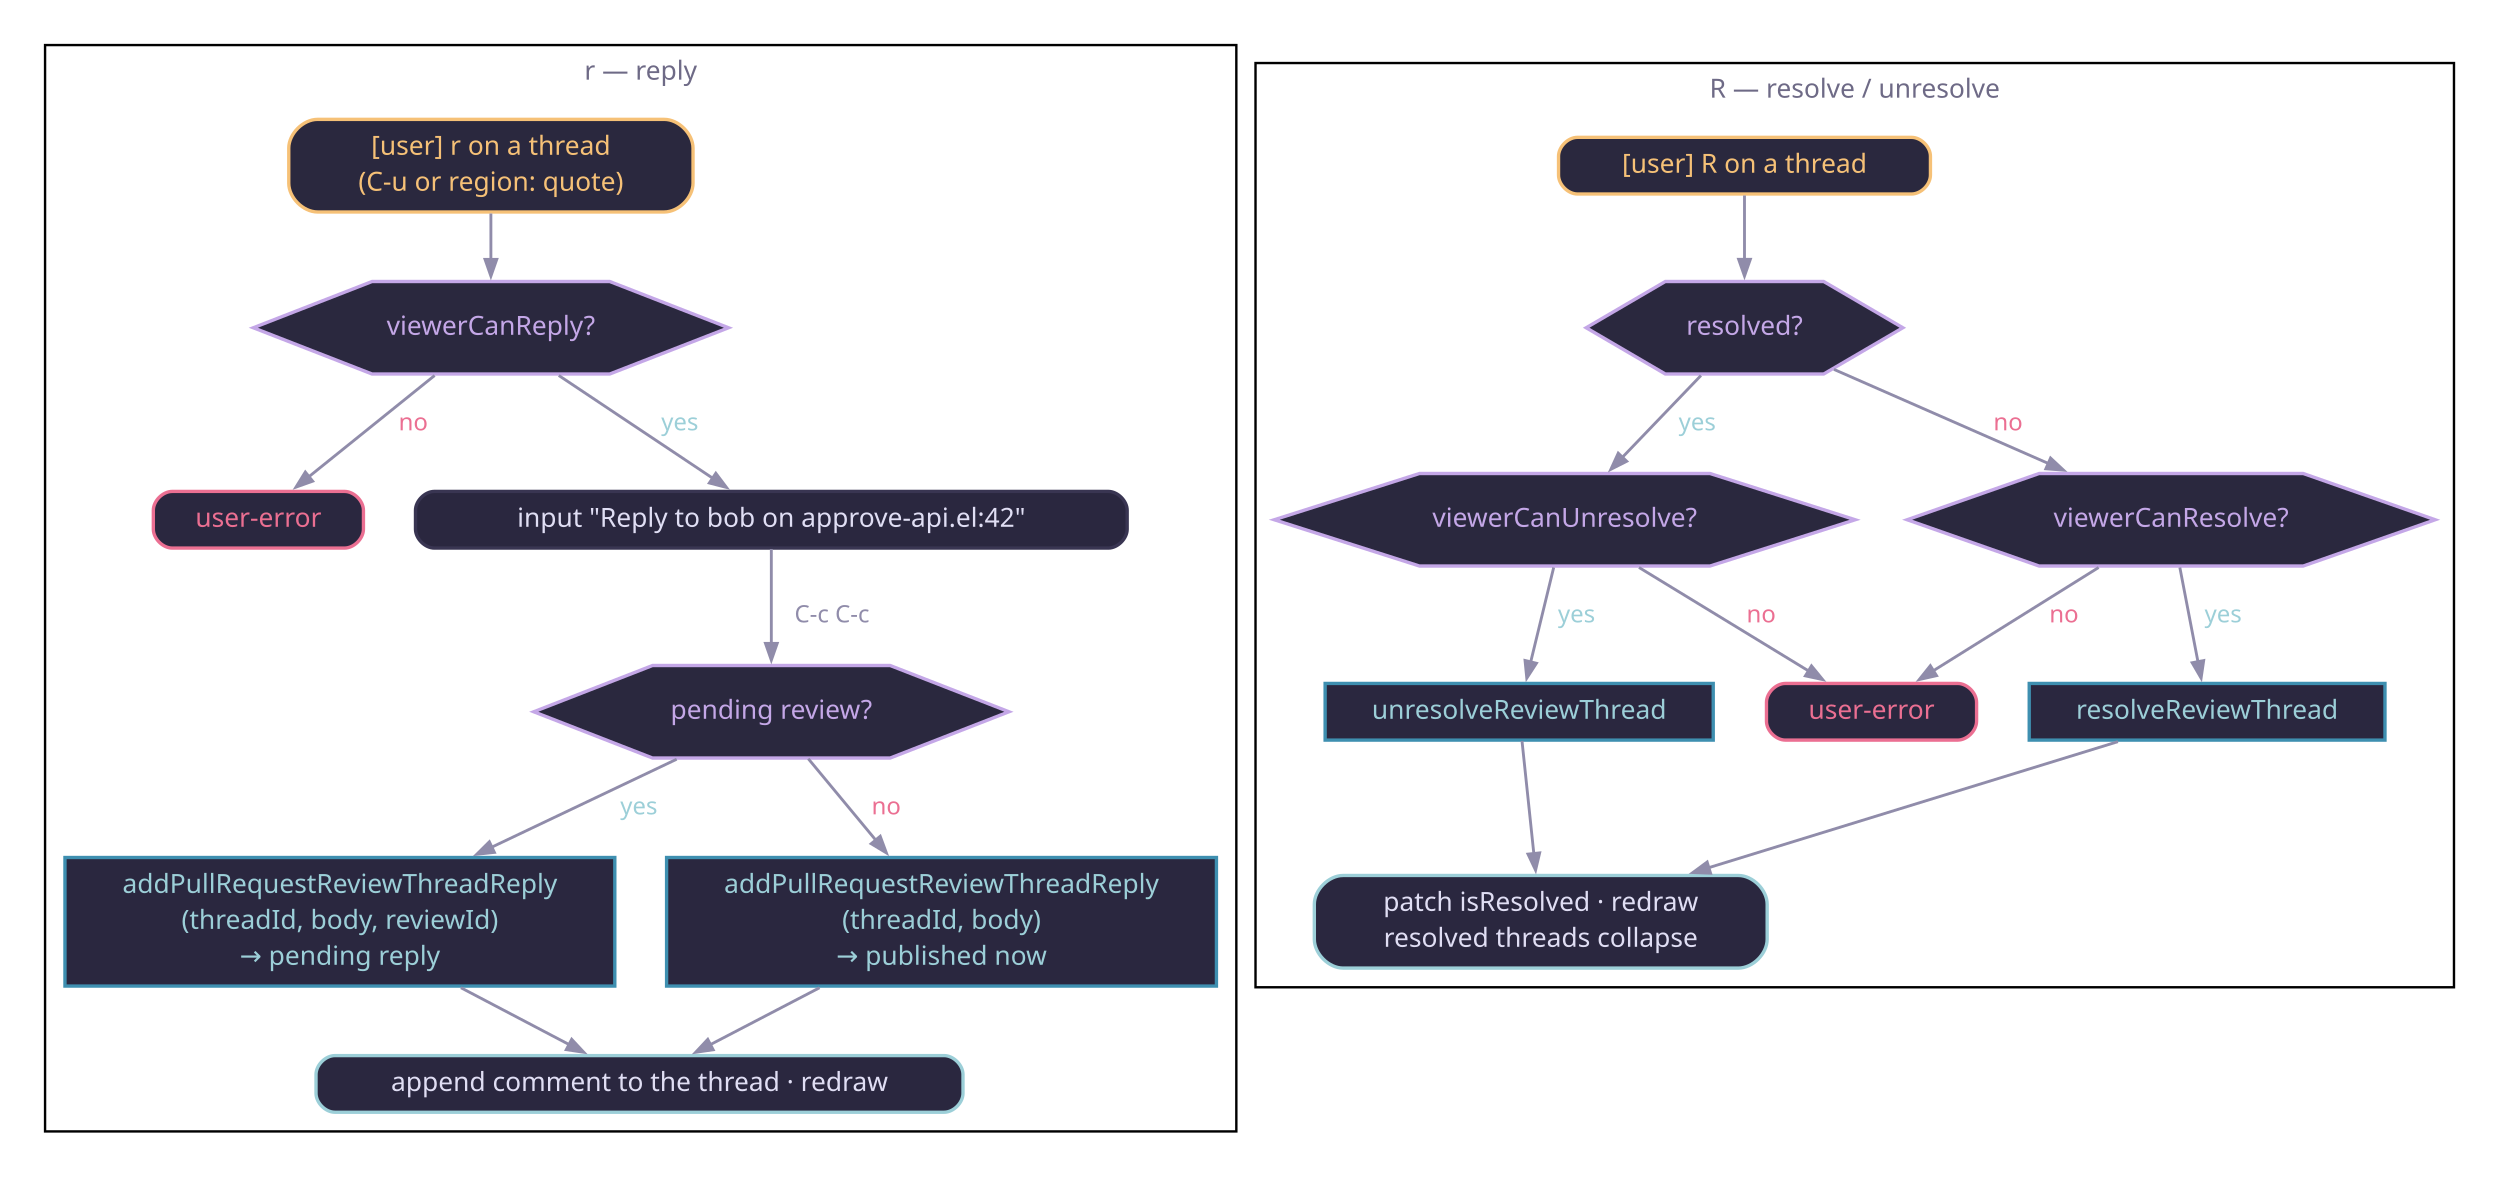
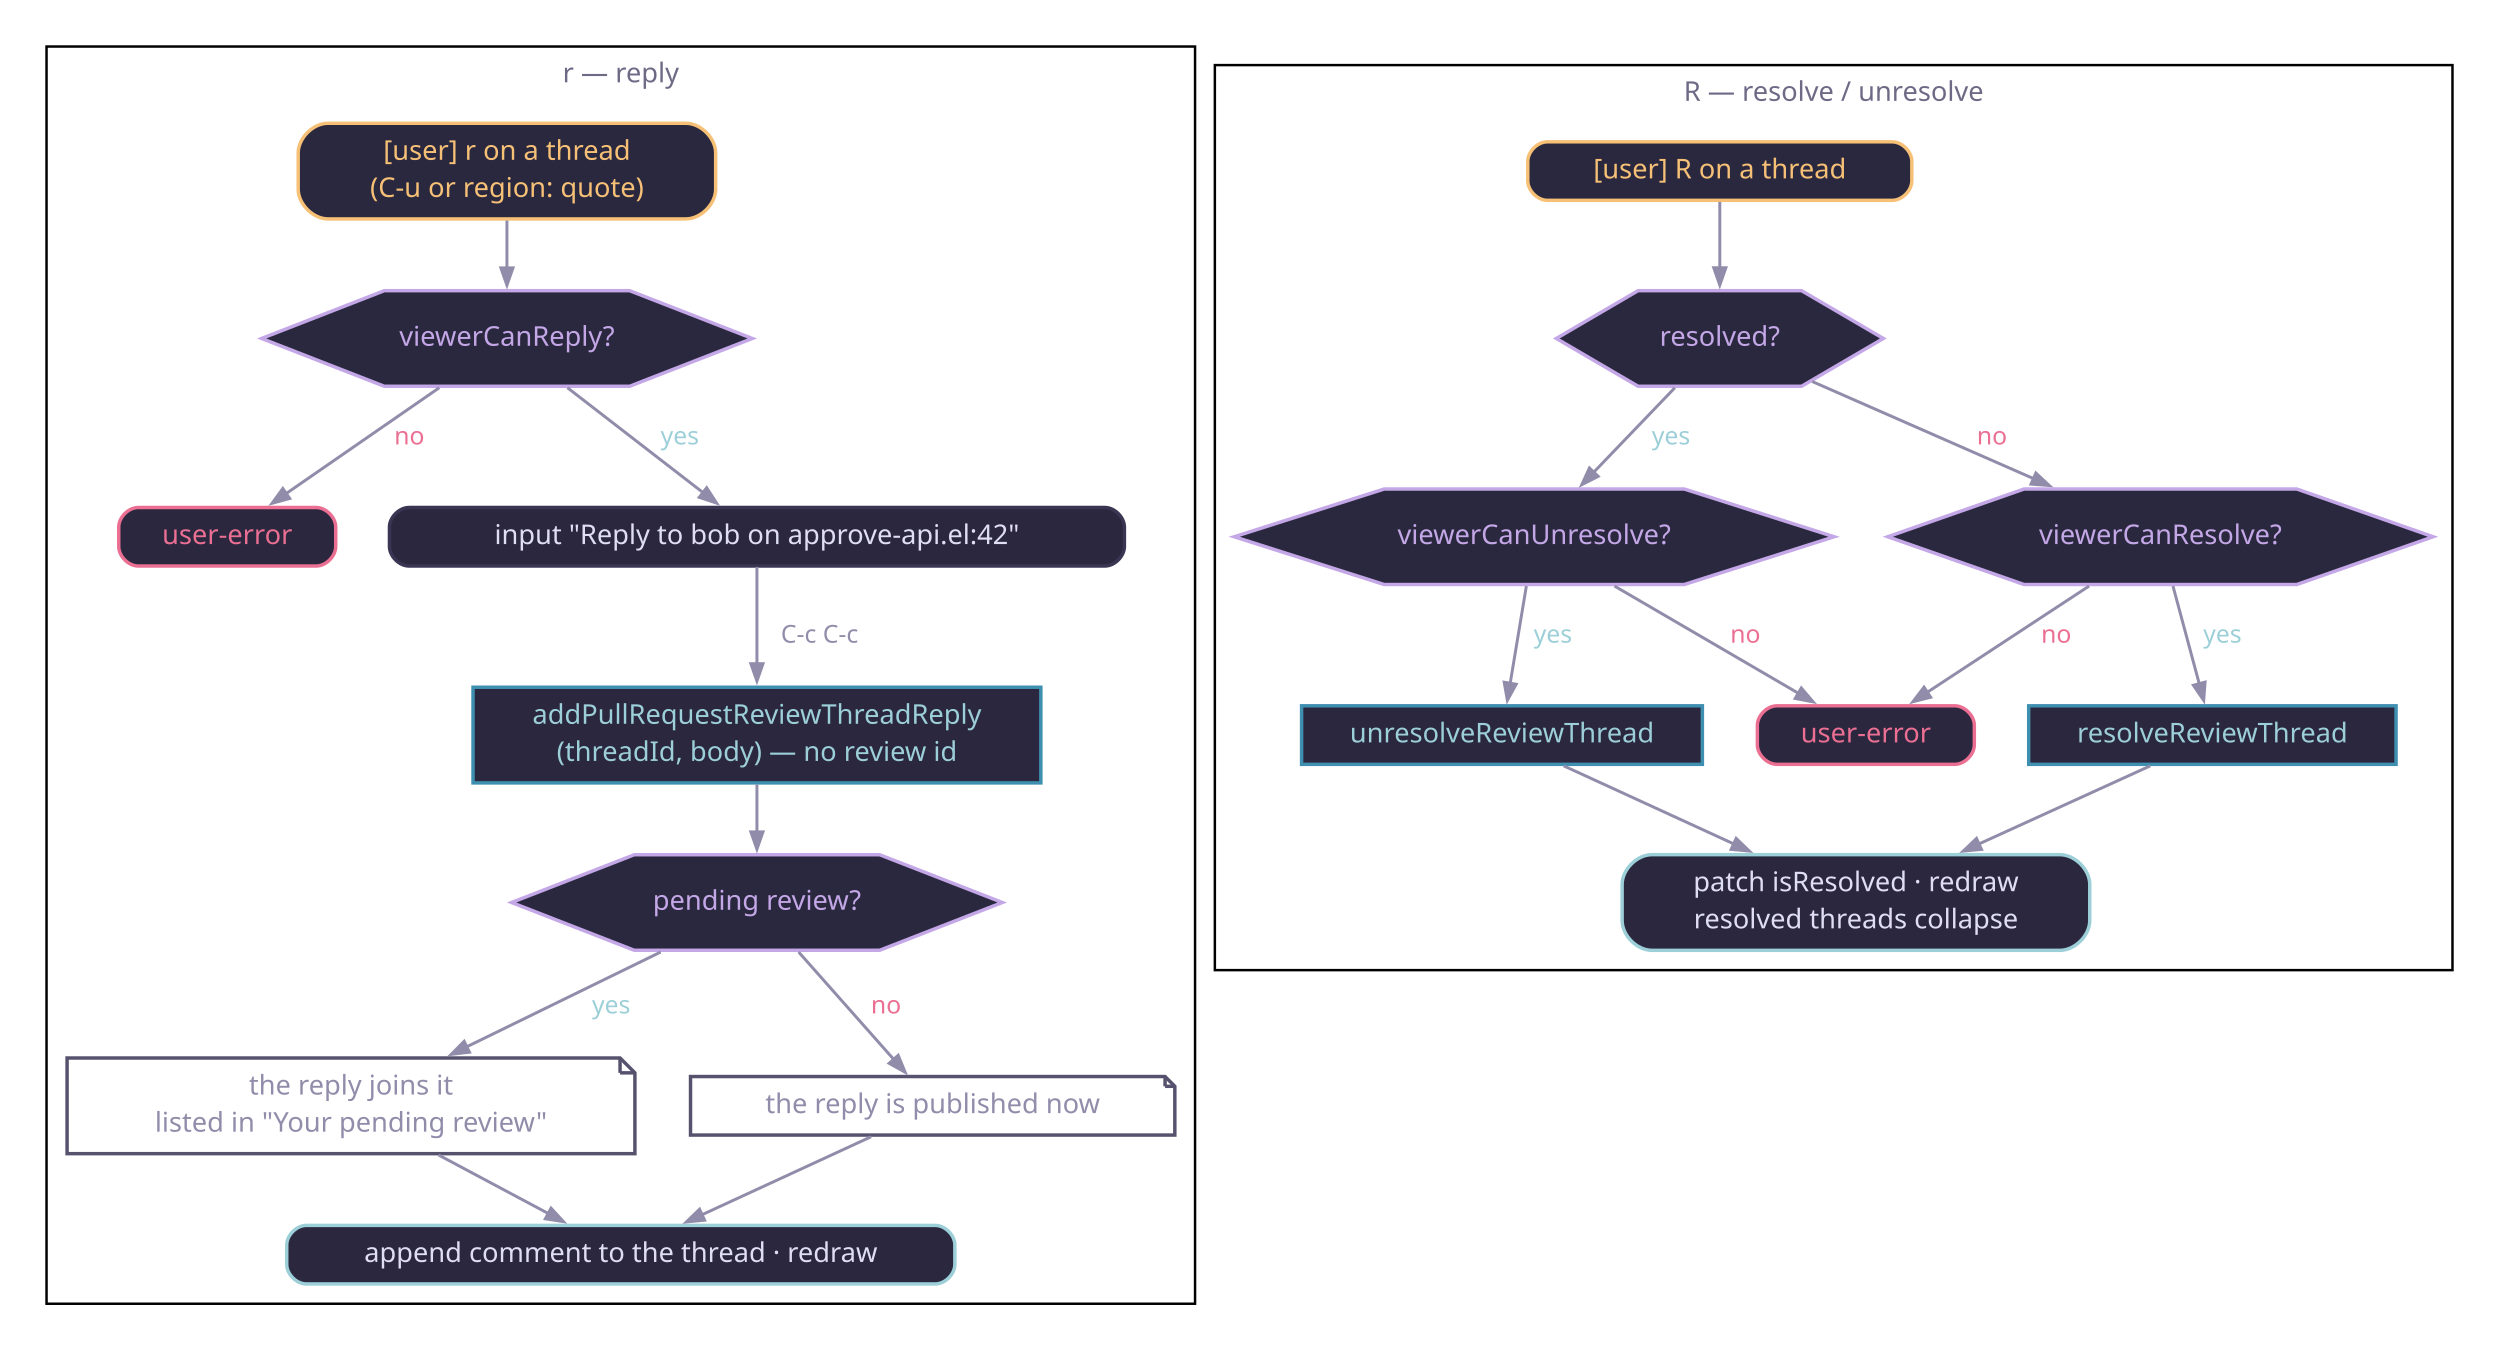
- <svg xmlns="http://www.w3.org/2000/svg" width="1043pt" height="491pt" viewBox="0.00 0.00 1043.00 491.00">
-   <g id="F07-graph0" class="graph" transform="scale(1 1) rotate(0) translate(10.8 480.03)">
+ <svg xmlns="http://www.w3.org/2000/svg" width="1010pt" height="546pt" viewBox="0.00 0.00 1010.00 546.00">
+   <g id="F07-graph0" class="graph" transform="scale(1 1) rotate(0) translate(10.8 534.71)">
    <g id="F07-clust1" class="cluster">
-       <polygon fill="none" stroke="black" points="8,-8 8,-461.23 505,-461.23 505,-8 8,-8" />
-       <text xml:space="preserve" text-anchor="middle" x="256.5" y="-446.78" font-family="JetBrains Mono" font-size="11.00" fill="#6e6a86">r — reply</text>
+       <polygon fill="none" stroke="black" points="8,-8 8,-515.91 472,-515.91 472,-8 8,-8" />
+       <text xml:space="preserve" text-anchor="middle" x="240" y="-501.46" font-family="JetBrains Mono" font-size="11.00" fill="#6e6a86">r — reply</text>
    </g>
    <g id="F07-clust2" class="cluster">
-       <polygon fill="none" stroke="black" points="513,-68.14 513,-453.73 1013,-453.73 1013,-68.14 513,-68.14" />
-       <text xml:space="preserve" text-anchor="middle" x="763" y="-439.28" font-family="JetBrains Mono" font-size="11.00" fill="#6e6a86">R — resolve / unresolve</text>
+       <polygon fill="none" stroke="black" points="480,-142.78 480,-508.41 980,-508.41 980,-142.78 480,-142.78" />
+       <text xml:space="preserve" text-anchor="middle" x="730" y="-493.96" font-family="JetBrains Mono" font-size="11.00" fill="#6e6a86">R — resolve / unresolve</text>
    </g>
    <g id="F07-node1" class="node user">
-       <path fill="#2a283e" stroke="#f6c177" stroke-width="1.4" d="M266.33,-430.23C266.33,-430.23 121.67,-430.23 121.67,-430.23 115.67,-430.23 109.67,-424.23 109.67,-418.23 109.67,-418.23 109.67,-403.59 109.67,-403.59 109.67,-397.59 115.67,-391.59 121.67,-391.59 121.67,-391.59 266.33,-391.59 266.33,-391.59 272.33,-391.59 278.33,-397.59 278.33,-403.59 278.33,-403.59 278.33,-418.23 278.33,-418.23 278.33,-424.23 272.33,-430.23 266.33,-430.23" />
-       <text xml:space="preserve" text-anchor="middle" x="194" y="-415.46" font-family="JetBrains Mono" font-size="11.00" fill="#f6c177">[user] r on a thread</text>
-       <text xml:space="preserve" text-anchor="middle" x="194" y="-400.46" font-family="JetBrains Mono" font-size="11.00" fill="#f6c177">(C-u or region: quote)</text>
+       <path fill="#2a283e" stroke="#f6c177" stroke-width="1.4" d="M266.33,-484.91C266.33,-484.91 121.67,-484.91 121.67,-484.91 115.67,-484.91 109.67,-478.91 109.67,-472.91 109.67,-472.91 109.67,-458.27 109.67,-458.27 109.67,-452.27 115.67,-446.27 121.67,-446.27 121.67,-446.27 266.33,-446.27 266.33,-446.27 272.33,-446.27 278.33,-452.27 278.33,-458.27 278.33,-458.27 278.33,-472.91 278.33,-472.91 278.33,-478.91 272.33,-484.91 266.33,-484.91" />
+       <text xml:space="preserve" text-anchor="middle" x="194" y="-470.14" font-family="JetBrains Mono" font-size="11.00" fill="#f6c177">[user] r on a thread</text>
+       <text xml:space="preserve" text-anchor="middle" x="194" y="-455.14" font-family="JetBrains Mono" font-size="11.00" fill="#f6c177">(C-u or region: quote)</text>
    </g>
    <g id="F07-node2" class="node dec">
-       <polygon fill="#2a283e" stroke="#c4a7e7" stroke-width="1.4" points="293.13,-343.29 243.57,-362.59 144.43,-362.59 94.87,-343.29 144.43,-323.99 243.57,-323.99 293.13,-343.29" />
-       <text xml:space="preserve" text-anchor="middle" x="194" y="-340.34" font-family="JetBrains Mono" font-size="11.00" fill="#c4a7e7">viewerCanReply?</text>
+       <polygon fill="#2a283e" stroke="#c4a7e7" stroke-width="1.4" points="293.13,-397.97 243.57,-417.27 144.43,-417.27 94.87,-397.97 144.43,-378.66 243.57,-378.66 293.13,-397.97" />
+       <text xml:space="preserve" text-anchor="middle" x="194" y="-395.02" font-family="JetBrains Mono" font-size="11.00" fill="#c4a7e7">viewerCanReply?</text>
    </g>
    <g id="F07-edge1" class="edge">
-       <path fill="none" stroke="#908caa" stroke-width="1.2" d="M194,-390.93C194,-384.89 194,-378.09 194,-371.59" />
-       <polygon fill="#908caa" stroke="#908caa" stroke-width="1.2" points="196.45,-371.82 194,-364.82 191.55,-371.82 196.45,-371.82" />
+       <path fill="none" stroke="#908caa" stroke-width="1.2" d="M194,-445.61C194,-439.57 194,-432.77 194,-426.26" />
+       <polygon fill="#908caa" stroke="#908caa" stroke-width="1.2" points="196.45,-426.49 194,-419.49 191.55,-426.49 196.45,-426.49" />
    </g>
    <g id="F07-node3" class="node err">
-       <path fill="#2a273f" stroke="#eb6f92" stroke-width="1.4" d="M132.95,-275.01C132.95,-275.01 61.05,-275.01 61.05,-275.01 57.11,-275.01 53.17,-271.07 53.17,-267.13 53.17,-267.13 53.17,-259.25 53.17,-259.25 53.17,-255.31 57.11,-251.37 61.05,-251.37 61.05,-251.37 132.95,-251.37 132.95,-251.37 136.89,-251.37 140.83,-255.31 140.83,-259.25 140.83,-259.25 140.83,-267.13 140.83,-267.13 140.83,-271.07 136.89,-275.01 132.95,-275.01" />
-       <text xml:space="preserve" text-anchor="middle" x="97" y="-260.24" font-family="JetBrains Mono" font-size="11.00" fill="#eb6f92">user-error</text>
+       <path fill="#2a273f" stroke="#eb6f92" stroke-width="1.4" d="M116.95,-329.68C116.95,-329.68 45.05,-329.68 45.05,-329.68 41.11,-329.68 37.17,-325.74 37.17,-321.8 37.17,-321.8 37.17,-313.92 37.17,-313.92 37.17,-309.98 41.11,-306.04 45.05,-306.04 45.05,-306.04 116.95,-306.04 116.95,-306.04 120.89,-306.04 124.83,-309.98 124.83,-313.92 124.83,-313.92 124.83,-321.8 124.83,-321.8 124.83,-325.74 120.89,-329.68 116.95,-329.68" />
+       <text xml:space="preserve" text-anchor="middle" x="81" y="-314.91" font-family="JetBrains Mono" font-size="11.00" fill="#eb6f92">user-error</text>
    </g>
    <g id="F07-edge2" class="edge no">
-       <path fill="none" stroke="#908caa" stroke-width="1.2" d="M170.52,-323.38C154.47,-310.46 133.4,-293.49 117.93,-281.04" />
-       <polygon fill="#908caa" stroke="#908caa" stroke-width="1.2" points="119.65,-279.28 112.67,-276.8 116.58,-283.1 119.65,-279.28" />
-       <text xml:space="preserve" text-anchor="middle" x="160.31" y="-300.49" font-family="JetBrains Mono" font-size="10.00" fill="#eb6f92"> no</text>
+       <path fill="none" stroke="#908caa" stroke-width="1.2" d="M166.65,-378.06C147.62,-364.91 122.51,-347.56 104.41,-335.04" />
+       <polygon fill="#908caa" stroke="#908caa" stroke-width="1.2" points="106.25,-333.33 99.1,-331.37 103.46,-337.36 106.25,-333.33" />
+       <text xml:space="preserve" text-anchor="middle" x="153.27" y="-355.16" font-family="JetBrains Mono" font-size="10.00" fill="#eb6f92"> no</text>
    </g>
    <g id="F07-node4" class="node act">
-       <path fill="#2a273f" stroke="#393552" stroke-width="1.4" d="M451.58,-275.01C451.58,-275.01 170.42,-275.01 170.42,-275.01 166.48,-275.01 162.54,-271.07 162.54,-267.13 162.54,-267.13 162.54,-259.25 162.54,-259.25 162.54,-255.31 166.48,-251.37 170.42,-251.37 170.42,-251.37 451.58,-251.37 451.58,-251.37 455.52,-251.37 459.46,-255.31 459.46,-259.25 459.46,-259.25 459.46,-267.13 459.46,-267.13 459.46,-271.07 455.52,-275.01 451.58,-275.01" />
-       <text xml:space="preserve" text-anchor="middle" x="311" y="-260.24" font-family="JetBrains Mono" font-size="11.00" fill="#e0def4">input "Reply to bob on approve-api.el:42"</text>
+       <path fill="#2a273f" stroke="#393552" stroke-width="1.4" d="M435.58,-329.68C435.58,-329.68 154.42,-329.68 154.42,-329.68 150.48,-329.68 146.54,-325.74 146.54,-321.8 146.54,-321.8 146.54,-313.92 146.54,-313.92 146.54,-309.98 150.48,-306.04 154.42,-306.04 154.42,-306.04 435.58,-306.04 435.58,-306.04 439.52,-306.04 443.46,-309.98 443.46,-313.92 443.46,-313.92 443.46,-321.8 443.46,-321.8 443.46,-325.74 439.52,-329.68 435.58,-329.68" />
+       <text xml:space="preserve" text-anchor="middle" x="295" y="-314.91" font-family="JetBrains Mono" font-size="11.00" fill="#e0def4">input "Reply to bob on approve-api.el:42"</text>
    </g>
    <g id="F07-edge3" class="edge yes">
-       <path fill="none" stroke="#908caa" stroke-width="1.2" d="M222.32,-323.38C242.02,-310.23 268.02,-292.88 286.76,-280.37" />
-       <polygon fill="#908caa" stroke="#908caa" stroke-width="1.2" points="287.84,-282.59 292.3,-276.67 285.12,-278.52 287.84,-282.59" />
-       <text xml:space="preserve" text-anchor="middle" x="271.51" y="-300.49" font-family="JetBrains Mono" font-size="10.00" fill="#9ccfd8"> yes</text>
+       <path fill="none" stroke="#908caa" stroke-width="1.2" d="M218.45,-378.06C235.16,-365.14 257.1,-348.17 273.21,-335.71" />
+       <polygon fill="#908caa" stroke="#908caa" stroke-width="1.2" points="274.69,-337.67 278.72,-331.45 271.69,-333.79 274.69,-337.67" />
+       <text xml:space="preserve" text-anchor="middle" x="262.55" y="-355.16" font-family="JetBrains Mono" font-size="10.00" fill="#9ccfd8"> yes</text>
    </g>
-     <g id="F07-node5" class="node dec">
-       <polygon fill="#2a283e" stroke="#c4a7e7" stroke-width="1.4" points="410.13,-183.08 360.57,-202.38 261.43,-202.38 211.87,-183.08 261.43,-163.78 360.57,-163.78 410.13,-183.08" />
-       <text xml:space="preserve" text-anchor="middle" x="311" y="-180.13" font-family="JetBrains Mono" font-size="11.00" fill="#c4a7e7">pending review?</text>
+     <g id="F07-node5" class="node api">
+       <polygon fill="#2a273f" stroke="#3e8fb0" stroke-width="1.4" points="409.7,-257.06 180.3,-257.06 180.3,-218.42 409.7,-218.42 409.7,-257.06" />
+       <text xml:space="preserve" text-anchor="middle" x="295" y="-242.29" font-family="JetBrains Mono" font-size="11.00" fill="#9ccfd8">addPullRequestReviewThreadReply</text>
+       <text xml:space="preserve" text-anchor="middle" x="295" y="-227.29" font-family="JetBrains Mono" font-size="11.00" fill="#9ccfd8">(threadId, body) — no review id</text>
    </g>
    <g id="F07-edge4" class="edge">
-       <path fill="none" stroke="#908caa" stroke-width="1.2" d="M311,-251C311,-240.68 311,-224.97 311,-211.35" />
-       <polygon fill="#908caa" stroke="#908caa" stroke-width="1.2" points="313.45,-211.61 311,-204.61 308.55,-211.61 313.45,-211.61" />
-       <text xml:space="preserve" text-anchor="middle" x="335" y="-220.38" font-family="JetBrains Mono" font-size="10.00" fill="#908caa"> C-c C-c</text>
+       <path fill="none" stroke="#908caa" stroke-width="1.2" d="M295,-305.67C295,-295.42 295,-279.84 295,-266.29" />
+       <polygon fill="#908caa" stroke="#908caa" stroke-width="1.2" points="297.45,-266.57 295,-259.57 292.55,-266.57 297.45,-266.57" />
+       <text xml:space="preserve" text-anchor="middle" x="319" y="-275.06" font-family="JetBrains Mono" font-size="10.00" fill="#908caa"> C-c C-c</text>
    </g>
-     <g id="F07-node6" class="node api">
-       <polygon fill="#2a273f" stroke="#3e8fb0" stroke-width="1.4" points="245.7,-122.28 16.3,-122.28 16.3,-68.64 245.7,-68.64 245.7,-122.28" />
-       <text xml:space="preserve" text-anchor="middle" x="131" y="-107.51" font-family="JetBrains Mono" font-size="11.00" fill="#9ccfd8">addPullRequestReviewThreadReply</text>
-       <text xml:space="preserve" text-anchor="middle" x="131" y="-92.51" font-family="JetBrains Mono" font-size="11.00" fill="#9ccfd8">(threadId, body, reviewId)</text>
-       <text xml:space="preserve" text-anchor="middle" x="131" y="-77.51" font-family="JetBrains Mono" font-size="11.00" fill="#9ccfd8">→ pending reply</text>
+     <g id="F07-node6" class="node dec">
+       <polygon fill="#2a283e" stroke="#c4a7e7" stroke-width="1.4" points="394.13,-170.1 344.57,-189.4 245.43,-189.4 195.87,-170.1 245.43,-150.8 344.57,-150.8 394.13,-170.1" />
+       <text xml:space="preserve" text-anchor="middle" x="295" y="-167.15" font-family="JetBrains Mono" font-size="11.00" fill="#c4a7e7">pending review?</text>
    </g>
-     <g id="F07-edge5" class="edge yes">
-       <path fill="none" stroke="#908caa" stroke-width="1.2" d="M271.5,-163.29C248.9,-152.54 220.01,-138.8 194.32,-126.58" />
-       <polygon fill="#908caa" stroke="#908caa" stroke-width="1.2" points="195.47,-124.41 188.09,-123.62 193.36,-128.84 195.47,-124.41" />
-       <text xml:space="preserve" text-anchor="middle" x="254.42" y="-140.28" font-family="JetBrains Mono" font-size="10.00" fill="#9ccfd8"> yes</text>
+     <g id="F07-edge5" class="edge">
+       <path fill="none" stroke="#908caa" stroke-width="1.2" d="M295,-217.75C295,-211.72 295,-204.91 295,-198.4" />
+       <polygon fill="#908caa" stroke="#908caa" stroke-width="1.2" points="297.45,-198.63 295,-191.63 292.55,-198.63 297.45,-198.63" />
    </g>
-     <g id="F07-node7" class="node api">
-       <polygon fill="#2a273f" stroke="#3e8fb0" stroke-width="1.4" points="496.7,-122.28 267.3,-122.28 267.3,-68.64 496.7,-68.64 496.7,-122.28" />
-       <text xml:space="preserve" text-anchor="middle" x="382" y="-107.51" font-family="JetBrains Mono" font-size="11.00" fill="#9ccfd8">addPullRequestReviewThreadReply</text>
-       <text xml:space="preserve" text-anchor="middle" x="382" y="-92.51" font-family="JetBrains Mono" font-size="11.00" fill="#9ccfd8">(threadId, body)</text>
-       <text xml:space="preserve" text-anchor="middle" x="382" y="-77.51" font-family="JetBrains Mono" font-size="11.00" fill="#9ccfd8">→ published now</text>
+     <g id="F07-node7" class="node note">
+       <polygon fill="none" stroke="#56526e" stroke-width="1.4" points="239.7,-107.28 16.3,-107.28 16.3,-68.64 245.7,-68.64 245.7,-101.28 239.7,-107.28" />
+       <polyline fill="none" stroke="#56526e" stroke-width="1.4" points="239.7,-107.28 239.7,-101.28" />
+       <polyline fill="none" stroke="#56526e" stroke-width="1.4" points="245.7,-101.28 239.7,-101.28" />
+       <text xml:space="preserve" text-anchor="middle" x="131" y="-92.51" font-family="JetBrains Mono" font-size="11.00" fill="#908caa">the reply joins it</text>
+       <text xml:space="preserve" text-anchor="middle" x="131" y="-77.51" font-family="JetBrains Mono" font-size="11.00" fill="#908caa">listed in "Your pending review"</text>
    </g>
-     <g id="F07-edge6" class="edge no">
-       <path fill="none" stroke="#908caa" stroke-width="1.2" d="M326.41,-163.5C334.66,-153.55 345.07,-141 354.64,-129.45" />
-       <polygon fill="#908caa" stroke="#908caa" stroke-width="1.2" points="356.42,-131.15 359,-124.2 352.65,-128.02 356.42,-131.15" />
-       <text xml:space="preserve" text-anchor="middle" x="357.63" y="-140.28" font-family="JetBrains Mono" font-size="10.00" fill="#eb6f92"> no</text>
+     <g id="F07-edge6" class="edge yes">
+       <path fill="none" stroke="#908caa" stroke-width="1.2" d="M256.13,-150.11C232.63,-138.62 202.52,-123.91 177.72,-111.79" />
+       <polygon fill="#908caa" stroke="#908caa" stroke-width="1.2" points="178.87,-109.62 171.5,-108.75 176.72,-114.03 178.87,-109.62" />
+       <text xml:space="preserve" text-anchor="middle" x="234.82" y="-125.28" font-family="JetBrains Mono" font-size="10.00" fill="#9ccfd8"> yes</text>
    </g>
-     <g id="F07-node8" class="node ok">
-       <path fill="#2a273f" stroke="#9ccfd8" stroke-width="1.4" d="M383.08,-39.64C383.08,-39.64 128.92,-39.64 128.92,-39.64 124.98,-39.64 121.04,-35.7 121.04,-31.76 121.04,-31.76 121.04,-23.88 121.04,-23.88 121.04,-19.94 124.98,-16 128.92,-16 128.92,-16 383.08,-16 383.08,-16 387.02,-16 390.96,-19.94 390.96,-23.88 390.96,-23.88 390.96,-31.76 390.96,-31.76 390.96,-35.7 387.02,-39.64 383.08,-39.64" />
-       <text xml:space="preserve" text-anchor="middle" x="256" y="-24.87" font-family="JetBrains Mono" font-size="11.00" fill="#e0def4">append comment to the thread · redraw</text>
+     <g id="F07-node8" class="node note">
+       <polygon fill="none" stroke="#56526e" stroke-width="1.4" points="459.89,-99.78 268.17,-99.78 268.17,-76.14 463.83,-76.14 463.83,-95.84 459.89,-99.78" />
+       <polyline fill="none" stroke="#56526e" stroke-width="1.4" points="459.89,-99.78 459.89,-95.84" />
+       <polyline fill="none" stroke="#56526e" stroke-width="1.4" points="463.83,-95.84 459.89,-95.84" />
+       <text xml:space="preserve" text-anchor="middle" x="366" y="-85.01" font-family="JetBrains Mono" font-size="11.00" fill="#908caa">the reply is published now</text>
    </g>
-     <g id="F07-edge7" class="edge">
-       <path fill="none" stroke="#908caa" stroke-width="1.2" d="M181.48,-67.95C196.89,-59.86 213.31,-51.24 226.8,-44.15" />
-       <polygon fill="#908caa" stroke="#908caa" stroke-width="1.2" points="227.71,-46.44 232.77,-41.02 225.43,-42.1 227.71,-46.44" />
+     <g id="F07-edge7" class="edge no">
+       <path fill="none" stroke="#908caa" stroke-width="1.2" d="M311.83,-150.11C323.56,-136.86 339.1,-119.33 350.52,-106.43" />
+       <polygon fill="#908caa" stroke="#908caa" stroke-width="1.2" points="352.07,-108.38 354.88,-101.52 348.4,-105.13 352.07,-108.38" />
+       <text xml:space="preserve" text-anchor="middle" x="345.86" y="-125.28" font-family="JetBrains Mono" font-size="10.00" fill="#eb6f92"> no</text>
+     </g>
+     <g id="F07-node9" class="node ok">
+       <path fill="#2a273f" stroke="#9ccfd8" stroke-width="1.4" d="M367.08,-39.64C367.08,-39.64 112.92,-39.64 112.92,-39.64 108.98,-39.64 105.04,-35.7 105.04,-31.76 105.04,-31.76 105.04,-23.88 105.04,-23.88 105.04,-19.94 108.98,-16 112.92,-16 112.92,-16 367.08,-16 367.08,-16 371.02,-16 374.96,-19.94 374.96,-23.88 374.96,-23.88 374.96,-31.76 374.96,-31.76 374.96,-35.7 371.02,-39.64 367.08,-39.64" />
+       <text xml:space="preserve" text-anchor="middle" x="240" y="-24.87" font-family="JetBrains Mono" font-size="11.00" fill="#e0def4">append comment to the thread · redraw</text>
    </g>
    <g id="F07-edge8" class="edge">
-       <path fill="none" stroke="#908caa" stroke-width="1.2" d="M331.11,-67.95C315.58,-59.86 299.03,-51.24 285.43,-44.15" />
-       <polygon fill="#908caa" stroke="#908caa" stroke-width="1.2" points="286.75,-42.07 279.41,-41.01 284.48,-46.42 286.75,-42.07" />
-     </g>
-     <g id="F07-node9" class="node user">
-       <path fill="#2a283e" stroke="#f6c177" stroke-width="1.4" d="M786.7,-422.73C786.7,-422.73 647.3,-422.73 647.3,-422.73 643.36,-422.73 639.42,-418.79 639.42,-414.85 639.42,-414.85 639.42,-406.97 639.42,-406.97 639.42,-403.03 643.36,-399.09 647.3,-399.09 647.3,-399.09 786.7,-399.09 786.7,-399.09 790.64,-399.09 794.58,-403.03 794.58,-406.97 794.58,-406.97 794.58,-414.85 794.58,-414.85 794.58,-418.79 790.64,-422.73 786.7,-422.73" />
-       <text xml:space="preserve" text-anchor="middle" x="717" y="-407.96" font-family="JetBrains Mono" font-size="11.00" fill="#f6c177">[user] R on a thread</text>
-     </g>
-     <g id="F07-node10" class="node dec">
-       <polygon fill="#2a283e" stroke="#c4a7e7" stroke-width="1.4" points="783.06,-343.29 750.03,-362.59 683.97,-362.59 650.94,-343.29 683.97,-323.99 750.03,-323.99 783.06,-343.29" />
-       <text xml:space="preserve" text-anchor="middle" x="717" y="-340.34" font-family="JetBrains Mono" font-size="11.00" fill="#c4a7e7">resolved?</text>
+       <path fill="none" stroke="#908caa" stroke-width="1.2" d="M166.39,-68.08C180.73,-60.43 197.1,-51.71 210.75,-44.42" />
+       <polygon fill="#908caa" stroke="#908caa" stroke-width="1.2" points="211.81,-46.63 216.83,-41.18 209.5,-42.31 211.81,-46.63" />
    </g>
    <g id="F07-edge9" class="edge">
-       <path fill="none" stroke="#908caa" stroke-width="1.2" d="M717,-398.48C717,-391.08 717,-381.11 717,-371.73" />
-       <polygon fill="#908caa" stroke="#908caa" stroke-width="1.2" points="719.45,-371.85 717,-364.85 714.55,-371.85 719.45,-371.85" />
+       <path fill="none" stroke="#908caa" stroke-width="1.2" d="M341.11,-75.47C321.52,-66.44 294.06,-53.76 272.7,-43.91" />
+       <polygon fill="#908caa" stroke="#908caa" stroke-width="1.2" points="273.87,-41.75 266.49,-41.04 271.82,-46.2 273.87,-41.75" />
+     </g>
+     <g id="F07-node10" class="node user">
+       <path fill="#2a283e" stroke="#f6c177" stroke-width="1.4" d="M753.7,-477.41C753.7,-477.41 614.3,-477.41 614.3,-477.41 610.36,-477.41 606.42,-473.47 606.42,-469.53 606.42,-469.53 606.42,-461.65 606.42,-461.65 606.42,-457.71 610.36,-453.77 614.3,-453.77 614.3,-453.77 753.7,-453.77 753.7,-453.77 757.64,-453.77 761.58,-457.71 761.58,-461.65 761.58,-461.65 761.58,-469.53 761.58,-469.53 761.58,-473.47 757.64,-477.41 753.7,-477.41" />
+       <text xml:space="preserve" text-anchor="middle" x="684" y="-462.64" font-family="JetBrains Mono" font-size="11.00" fill="#f6c177">[user] R on a thread</text>
    </g>
    <g id="F07-node11" class="node dec">
-       <polygon fill="#2a283e" stroke="#c4a7e7" stroke-width="1.4" points="763.18,-263.19 702.59,-282.49 581.41,-282.49 520.82,-263.19 581.41,-243.88 702.59,-243.88 763.18,-263.19" />
-       <text xml:space="preserve" text-anchor="middle" x="642" y="-260.24" font-family="JetBrains Mono" font-size="11.00" fill="#c4a7e7">viewerCanUnresolve?</text>
+       <polygon fill="#2a283e" stroke="#c4a7e7" stroke-width="1.4" points="750.06,-397.97 717.03,-417.27 650.97,-417.27 617.94,-397.97 650.97,-378.66 717.03,-378.66 750.06,-397.97" />
+       <text xml:space="preserve" text-anchor="middle" x="684" y="-395.02" font-family="JetBrains Mono" font-size="11.00" fill="#c4a7e7">resolved?</text>
    </g>
-     <g id="F07-edge10" class="edge yes">
-       <path fill="none" stroke="#908caa" stroke-width="1.2" d="M698.84,-323.38C688.99,-313.12 676.67,-300.3 666.03,-289.21" />
-       <polygon fill="#908caa" stroke="#908caa" stroke-width="1.2" points="667.86,-287.58 661.25,-284.23 664.33,-290.97 667.86,-287.58" />
-       <text xml:space="preserve" text-anchor="middle" x="695.99" y="-300.49" font-family="JetBrains Mono" font-size="10.00" fill="#9ccfd8"> yes</text>
+     <g id="F07-edge10" class="edge">
+       <path fill="none" stroke="#908caa" stroke-width="1.2" d="M684,-453.16C684,-445.76 684,-435.78 684,-426.41" />
+       <polygon fill="#908caa" stroke="#908caa" stroke-width="1.2" points="686.45,-426.53 684,-419.53 681.55,-426.53 686.45,-426.53" />
    </g>
    <g id="F07-node12" class="node dec">
-       <polygon fill="#2a283e" stroke="#c4a7e7" stroke-width="1.4" points="1005.15,-263.19 950.08,-282.49 839.92,-282.49 784.85,-263.19 839.92,-243.88 950.08,-243.88 1005.15,-263.19" />
-       <text xml:space="preserve" text-anchor="middle" x="895" y="-260.24" font-family="JetBrains Mono" font-size="11.00" fill="#c4a7e7">viewerCanResolve?</text>
+       <polygon fill="#2a283e" stroke="#c4a7e7" stroke-width="1.4" points="730.18,-317.86 669.59,-337.16 548.41,-337.16 487.82,-317.86 548.41,-298.56 669.59,-298.56 730.18,-317.86" />
+       <text xml:space="preserve" text-anchor="middle" x="609" y="-314.91" font-family="JetBrains Mono" font-size="11.00" fill="#c4a7e7">viewerCanUnresolve?</text>
    </g>
-     <g id="F07-edge11" class="edge no">
-       <path fill="none" stroke="#908caa" stroke-width="1.2" d="M754.31,-325.92C780.31,-314.51 815.32,-299.15 843.9,-286.61" />
-       <polygon fill="#908caa" stroke="#908caa" stroke-width="1.2" points="844.69,-288.94 850.12,-283.88 842.72,-284.45 844.69,-288.94" />
-       <text xml:space="preserve" text-anchor="middle" x="825.66" y="-300.49" font-family="JetBrains Mono" font-size="10.00" fill="#eb6f92"> no</text>
+     <g id="F07-edge11" class="edge yes">
+       <path fill="none" stroke="#908caa" stroke-width="1.2" d="M665.84,-378.06C655.99,-367.79 643.67,-354.97 633.03,-343.89" />
+       <polygon fill="#908caa" stroke="#908caa" stroke-width="1.2" points="634.86,-342.26 628.25,-338.9 631.33,-345.65 634.86,-342.26" />
+       <text xml:space="preserve" text-anchor="middle" x="662.99" y="-355.16" font-family="JetBrains Mono" font-size="10.00" fill="#9ccfd8"> yes</text>
    </g>
-     <g id="F07-node13" class="node api">
-       <polygon fill="#2a273f" stroke="#3e8fb0" stroke-width="1.4" points="703.96,-194.9 542.04,-194.9 542.04,-171.26 703.96,-171.26 703.96,-194.9" />
-       <text xml:space="preserve" text-anchor="middle" x="623" y="-180.13" font-family="JetBrains Mono" font-size="11.00" fill="#9ccfd8">unresolveReviewThread</text>
+     <g id="F07-node13" class="node dec">
+       <polygon fill="#2a283e" stroke="#c4a7e7" stroke-width="1.4" points="972.15,-317.86 917.08,-337.16 806.92,-337.16 751.85,-317.86 806.92,-298.56 917.08,-298.56 972.15,-317.86" />
+       <text xml:space="preserve" text-anchor="middle" x="862" y="-314.91" font-family="JetBrains Mono" font-size="11.00" fill="#c4a7e7">viewerCanResolve?</text>
    </g>
-     <g id="F07-edge12" class="edge yes">
-       <path fill="none" stroke="#908caa" stroke-width="1.2" d="M637.4,-243.28C634.5,-231.34 630.75,-215.93 627.8,-203.83" />
-       <polygon fill="#908caa" stroke="#908caa" stroke-width="1.2" points="630.2,-203.32 626.17,-197.09 625.44,-204.48 630.2,-203.32" />
-       <text xml:space="preserve" text-anchor="middle" x="645.64" y="-220.38" font-family="JetBrains Mono" font-size="10.00" fill="#9ccfd8"> yes</text>
-     </g>
-     <g id="F07-node15" class="node err">
-       <path fill="#2a273f" stroke="#eb6f92" stroke-width="1.4" d="M805.95,-194.9C805.95,-194.9 734.05,-194.9 734.05,-194.9 730.11,-194.9 726.17,-190.96 726.17,-187.02 726.17,-187.02 726.17,-179.14 726.17,-179.14 726.17,-175.2 730.11,-171.26 734.05,-171.26 734.05,-171.26 805.95,-171.26 805.95,-171.26 809.89,-171.26 813.83,-175.2 813.83,-179.14 813.83,-179.14 813.83,-187.02 813.83,-187.02 813.83,-190.96 809.89,-194.9 805.95,-194.9" />
-       <text xml:space="preserve" text-anchor="middle" x="770" y="-180.13" font-family="JetBrains Mono" font-size="11.00" fill="#eb6f92">user-error</text>
-     </g>
-     <g id="F07-edge14" class="edge no">
-       <path fill="none" stroke="#908caa" stroke-width="1.2" d="M672.99,-243.28C694.64,-230.07 723.23,-212.62 743.75,-200.1" />
-       <polygon fill="#908caa" stroke="#908caa" stroke-width="1.2" points="744.95,-202.24 749.64,-196.5 742.39,-198.06 744.95,-202.24" />
-       <text xml:space="preserve" text-anchor="middle" x="722.66" y="-220.38" font-family="JetBrains Mono" font-size="10.00" fill="#eb6f92"> no</text>
+     <g id="F07-edge12" class="edge no">
+       <path fill="none" stroke="#908caa" stroke-width="1.2" d="M721.31,-380.59C747.31,-369.19 782.32,-353.83 810.9,-341.28" />
+       <polygon fill="#908caa" stroke="#908caa" stroke-width="1.2" points="811.69,-343.61 817.12,-338.56 809.72,-339.12 811.69,-343.61" />
+       <text xml:space="preserve" text-anchor="middle" x="792.66" y="-355.16" font-family="JetBrains Mono" font-size="10.00" fill="#eb6f92"> no</text>
    </g>
    <g id="F07-node14" class="node api">
-       <polygon fill="#2a273f" stroke="#3e8fb0" stroke-width="1.4" points="984.21,-194.9 835.79,-194.9 835.79,-171.26 984.21,-171.26 984.21,-194.9" />
-       <text xml:space="preserve" text-anchor="middle" x="910" y="-180.13" font-family="JetBrains Mono" font-size="11.00" fill="#9ccfd8">resolveReviewThread</text>
+       <polygon fill="#2a273f" stroke="#3e8fb0" stroke-width="1.4" points="676.96,-249.56 515.04,-249.56 515.04,-225.92 676.96,-225.92 676.96,-249.56" />
+       <text xml:space="preserve" text-anchor="middle" x="596" y="-234.79" font-family="JetBrains Mono" font-size="11.00" fill="#9ccfd8">unresolveReviewThread</text>
    </g>
    <g id="F07-edge13" class="edge yes">
-       <path fill="none" stroke="#908caa" stroke-width="1.2" d="M898.63,-243.28C900.92,-231.34 903.88,-215.93 906.21,-203.83" />
-       <polygon fill="#908caa" stroke="#908caa" stroke-width="1.2" points="908.58,-204.45 907.5,-197.11 903.77,-203.53 908.58,-204.45" />
-       <text xml:space="preserve" text-anchor="middle" x="915.4" y="-220.38" font-family="JetBrains Mono" font-size="10.00" fill="#9ccfd8"> yes</text>
+       <path fill="none" stroke="#908caa" stroke-width="1.2" d="M605.85,-297.95C603.87,-286 601.3,-270.59 599.29,-258.49" />
+       <polygon fill="#908caa" stroke="#908caa" stroke-width="1.2" points="601.74,-258.28 598.17,-251.78 596.9,-259.09 601.74,-258.28" />
+       <text xml:space="preserve" text-anchor="middle" x="615.28" y="-275.06" font-family="JetBrains Mono" font-size="10.00" fill="#9ccfd8"> yes</text>
+     </g>
+     <g id="F07-node16" class="node err">
+       <path fill="#2a273f" stroke="#eb6f92" stroke-width="1.4" d="M778.95,-249.56C778.95,-249.56 707.05,-249.56 707.05,-249.56 703.11,-249.56 699.17,-245.62 699.17,-241.68 699.17,-241.68 699.17,-233.8 699.17,-233.8 699.17,-229.86 703.11,-225.92 707.05,-225.92 707.05,-225.92 778.95,-225.92 778.95,-225.92 782.89,-225.92 786.83,-229.86 786.83,-233.8 786.83,-233.8 786.83,-241.68 786.83,-241.68 786.83,-245.62 782.89,-249.56 778.95,-249.56" />
+       <text xml:space="preserve" text-anchor="middle" x="743" y="-234.79" font-family="JetBrains Mono" font-size="11.00" fill="#eb6f92">user-error</text>
    </g>
    <g id="F07-edge15" class="edge no">
-       <path fill="none" stroke="#908caa" stroke-width="1.2" d="M864.74,-243.28C843.6,-230.07 815.68,-212.62 795.63,-200.1" />
-       <polygon fill="#908caa" stroke="#908caa" stroke-width="1.2" points="797.14,-198.15 789.9,-196.52 794.54,-202.31 797.14,-198.15" />
-       <text xml:space="preserve" text-anchor="middle" x="848.98" y="-220.38" font-family="JetBrains Mono" font-size="10.00" fill="#eb6f92"> no</text>
+       <path fill="none" stroke="#908caa" stroke-width="1.2" d="M641.44,-297.95C664.2,-284.68 694.3,-267.13 715.81,-254.59" />
+       <polygon fill="#908caa" stroke="#908caa" stroke-width="1.2" points="716.93,-256.77 721.74,-251.13 714.46,-252.54 716.93,-256.77" />
+       <text xml:space="preserve" text-anchor="middle" x="693.02" y="-275.06" font-family="JetBrains Mono" font-size="10.00" fill="#eb6f92"> no</text>
    </g>
-     <g id="F07-node16" class="node ok">
-       <path fill="#2a273f" stroke="#9ccfd8" stroke-width="1.4" d="M714.46,-114.78C714.46,-114.78 549.54,-114.78 549.54,-114.78 543.54,-114.78 537.54,-108.78 537.54,-102.78 537.54,-102.78 537.54,-88.14 537.54,-88.14 537.54,-82.14 543.54,-76.14 549.54,-76.14 549.54,-76.14 714.46,-76.14 714.46,-76.14 720.46,-76.14 726.46,-82.14 726.46,-88.14 726.46,-88.14 726.46,-102.78 726.46,-102.78 726.46,-108.78 720.46,-114.78 714.46,-114.78" />
-       <text xml:space="preserve" text-anchor="middle" x="632" y="-100.01" font-family="JetBrains Mono" font-size="11.00" fill="#e0def4">patch isResolved · redraw</text>
-       <text xml:space="preserve" text-anchor="middle" x="632" y="-85.01" font-family="JetBrains Mono" font-size="11.00" fill="#e0def4">resolved threads collapse</text>
+     <g id="F07-node15" class="node api">
+       <polygon fill="#2a273f" stroke="#3e8fb0" stroke-width="1.4" points="957.21,-249.56 808.79,-249.56 808.79,-225.92 957.21,-225.92 957.21,-249.56" />
+       <text xml:space="preserve" text-anchor="middle" x="883" y="-234.79" font-family="JetBrains Mono" font-size="11.00" fill="#9ccfd8">resolveReviewThread</text>
    </g>
-     <g id="F07-edge16" class="edge">
-       <path fill="none" stroke="#908caa" stroke-width="1.2" d="M624.18,-170.89C625.43,-158.96 627.46,-139.62 629.14,-123.64" />
-       <polygon fill="#908caa" stroke="#908caa" stroke-width="1.2" points="631.55,-124.21 629.84,-116.99 626.67,-123.7 631.55,-124.21" />
+     <g id="F07-edge14" class="edge yes">
+       <path fill="none" stroke="#908caa" stroke-width="1.2" d="M867.08,-297.95C870.29,-286 874.44,-270.59 877.69,-258.49" />
+       <polygon fill="#908caa" stroke="#908caa" stroke-width="1.2" points="880.05,-259.14 879.5,-251.74 875.32,-257.87 880.05,-259.14" />
+       <text xml:space="preserve" text-anchor="middle" x="885.76" y="-275.06" font-family="JetBrains Mono" font-size="10.00" fill="#9ccfd8"> yes</text>
+     </g>
+     <g id="F07-edge16" class="edge no">
+       <path fill="none" stroke="#908caa" stroke-width="1.2" d="M833.19,-297.95C813.15,-284.8 786.72,-267.44 767.65,-254.92" />
+       <polygon fill="#908caa" stroke="#908caa" stroke-width="1.2" points="769.2,-253.01 762,-251.21 766.51,-257.1 769.2,-253.01" />
+       <text xml:space="preserve" text-anchor="middle" x="818.62" y="-275.06" font-family="JetBrains Mono" font-size="10.00" fill="#eb6f92"> no</text>
+     </g>
+     <g id="F07-node17" class="node ok">
+       <path fill="#2a273f" stroke="#9ccfd8" stroke-width="1.4" d="M821.46,-189.42C821.46,-189.42 656.54,-189.42 656.54,-189.42 650.54,-189.42 644.54,-183.42 644.54,-177.42 644.54,-177.42 644.54,-162.78 644.54,-162.78 644.54,-156.78 650.54,-150.78 656.54,-150.78 656.54,-150.78 821.46,-150.78 821.46,-150.78 827.46,-150.78 833.46,-156.78 833.46,-162.78 833.46,-162.78 833.46,-177.42 833.46,-177.42 833.46,-183.42 827.46,-189.42 821.46,-189.42" />
+       <text xml:space="preserve" text-anchor="middle" x="739" y="-174.65" font-family="JetBrains Mono" font-size="11.00" fill="#e0def4">patch isResolved · redraw</text>
+       <text xml:space="preserve" text-anchor="middle" x="739" y="-159.65" font-family="JetBrains Mono" font-size="11.00" fill="#e0def4">resolved threads collapse</text>
    </g>
    <g id="F07-edge17" class="edge">
-       <path fill="none" stroke="#908caa" stroke-width="1.2" d="M872.8,-170.62C829.24,-157.21 756.17,-134.7 701.92,-117.99" />
-       <polygon fill="#908caa" stroke="#908caa" stroke-width="1.2" points="702.86,-115.72 695.45,-116 701.42,-120.4 702.86,-115.72" />
+       <path fill="none" stroke="#908caa" stroke-width="1.2" d="M620.91,-225.31C639.89,-216.59 666.63,-204.32 689.86,-193.66" />
+       <polygon fill="#908caa" stroke="#908caa" stroke-width="1.2" points="690.6,-196.01 695.94,-190.87 688.56,-191.56 690.6,-196.01" />
+     </g>
+     <g id="F07-edge18" class="edge">
+       <path fill="none" stroke="#908caa" stroke-width="1.2" d="M857.92,-225.31C838.8,-216.59 811.88,-204.32 788.48,-193.66" />
+       <polygon fill="#908caa" stroke="#908caa" stroke-width="1.2" points="789.74,-191.54 782.35,-190.86 787.71,-195.99 789.74,-191.54" />
    </g>
  </g>
</svg>
